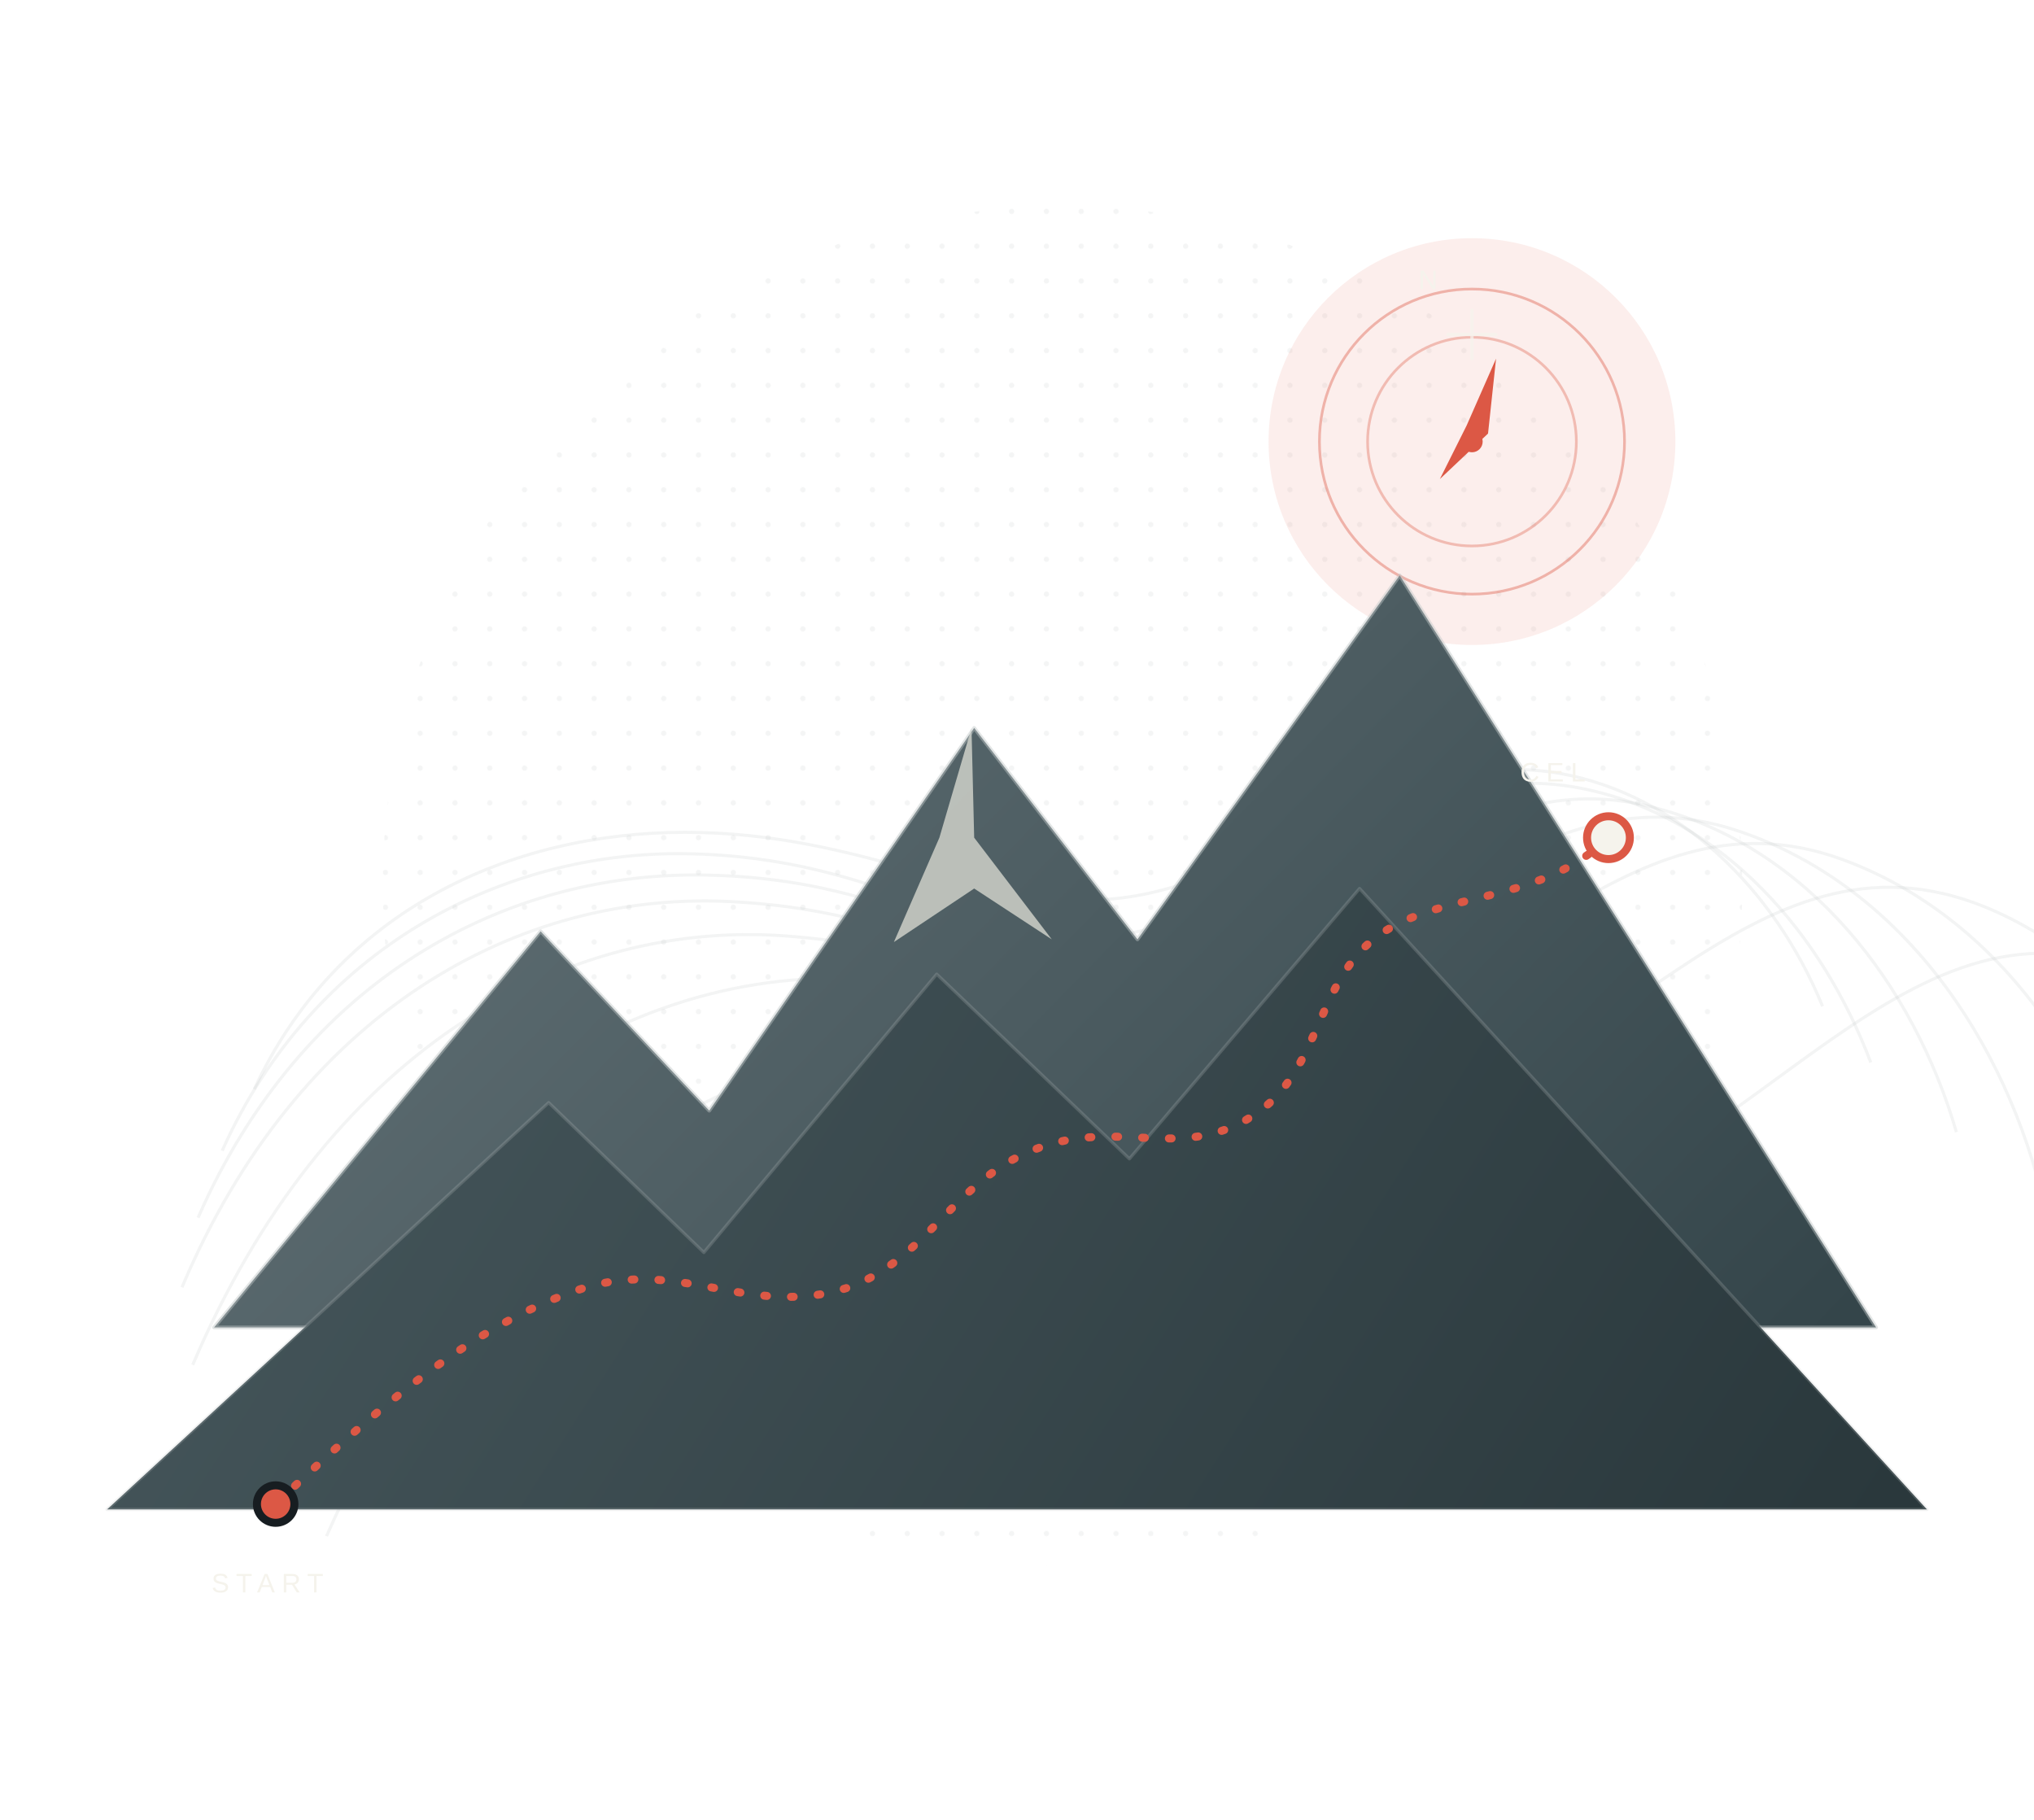
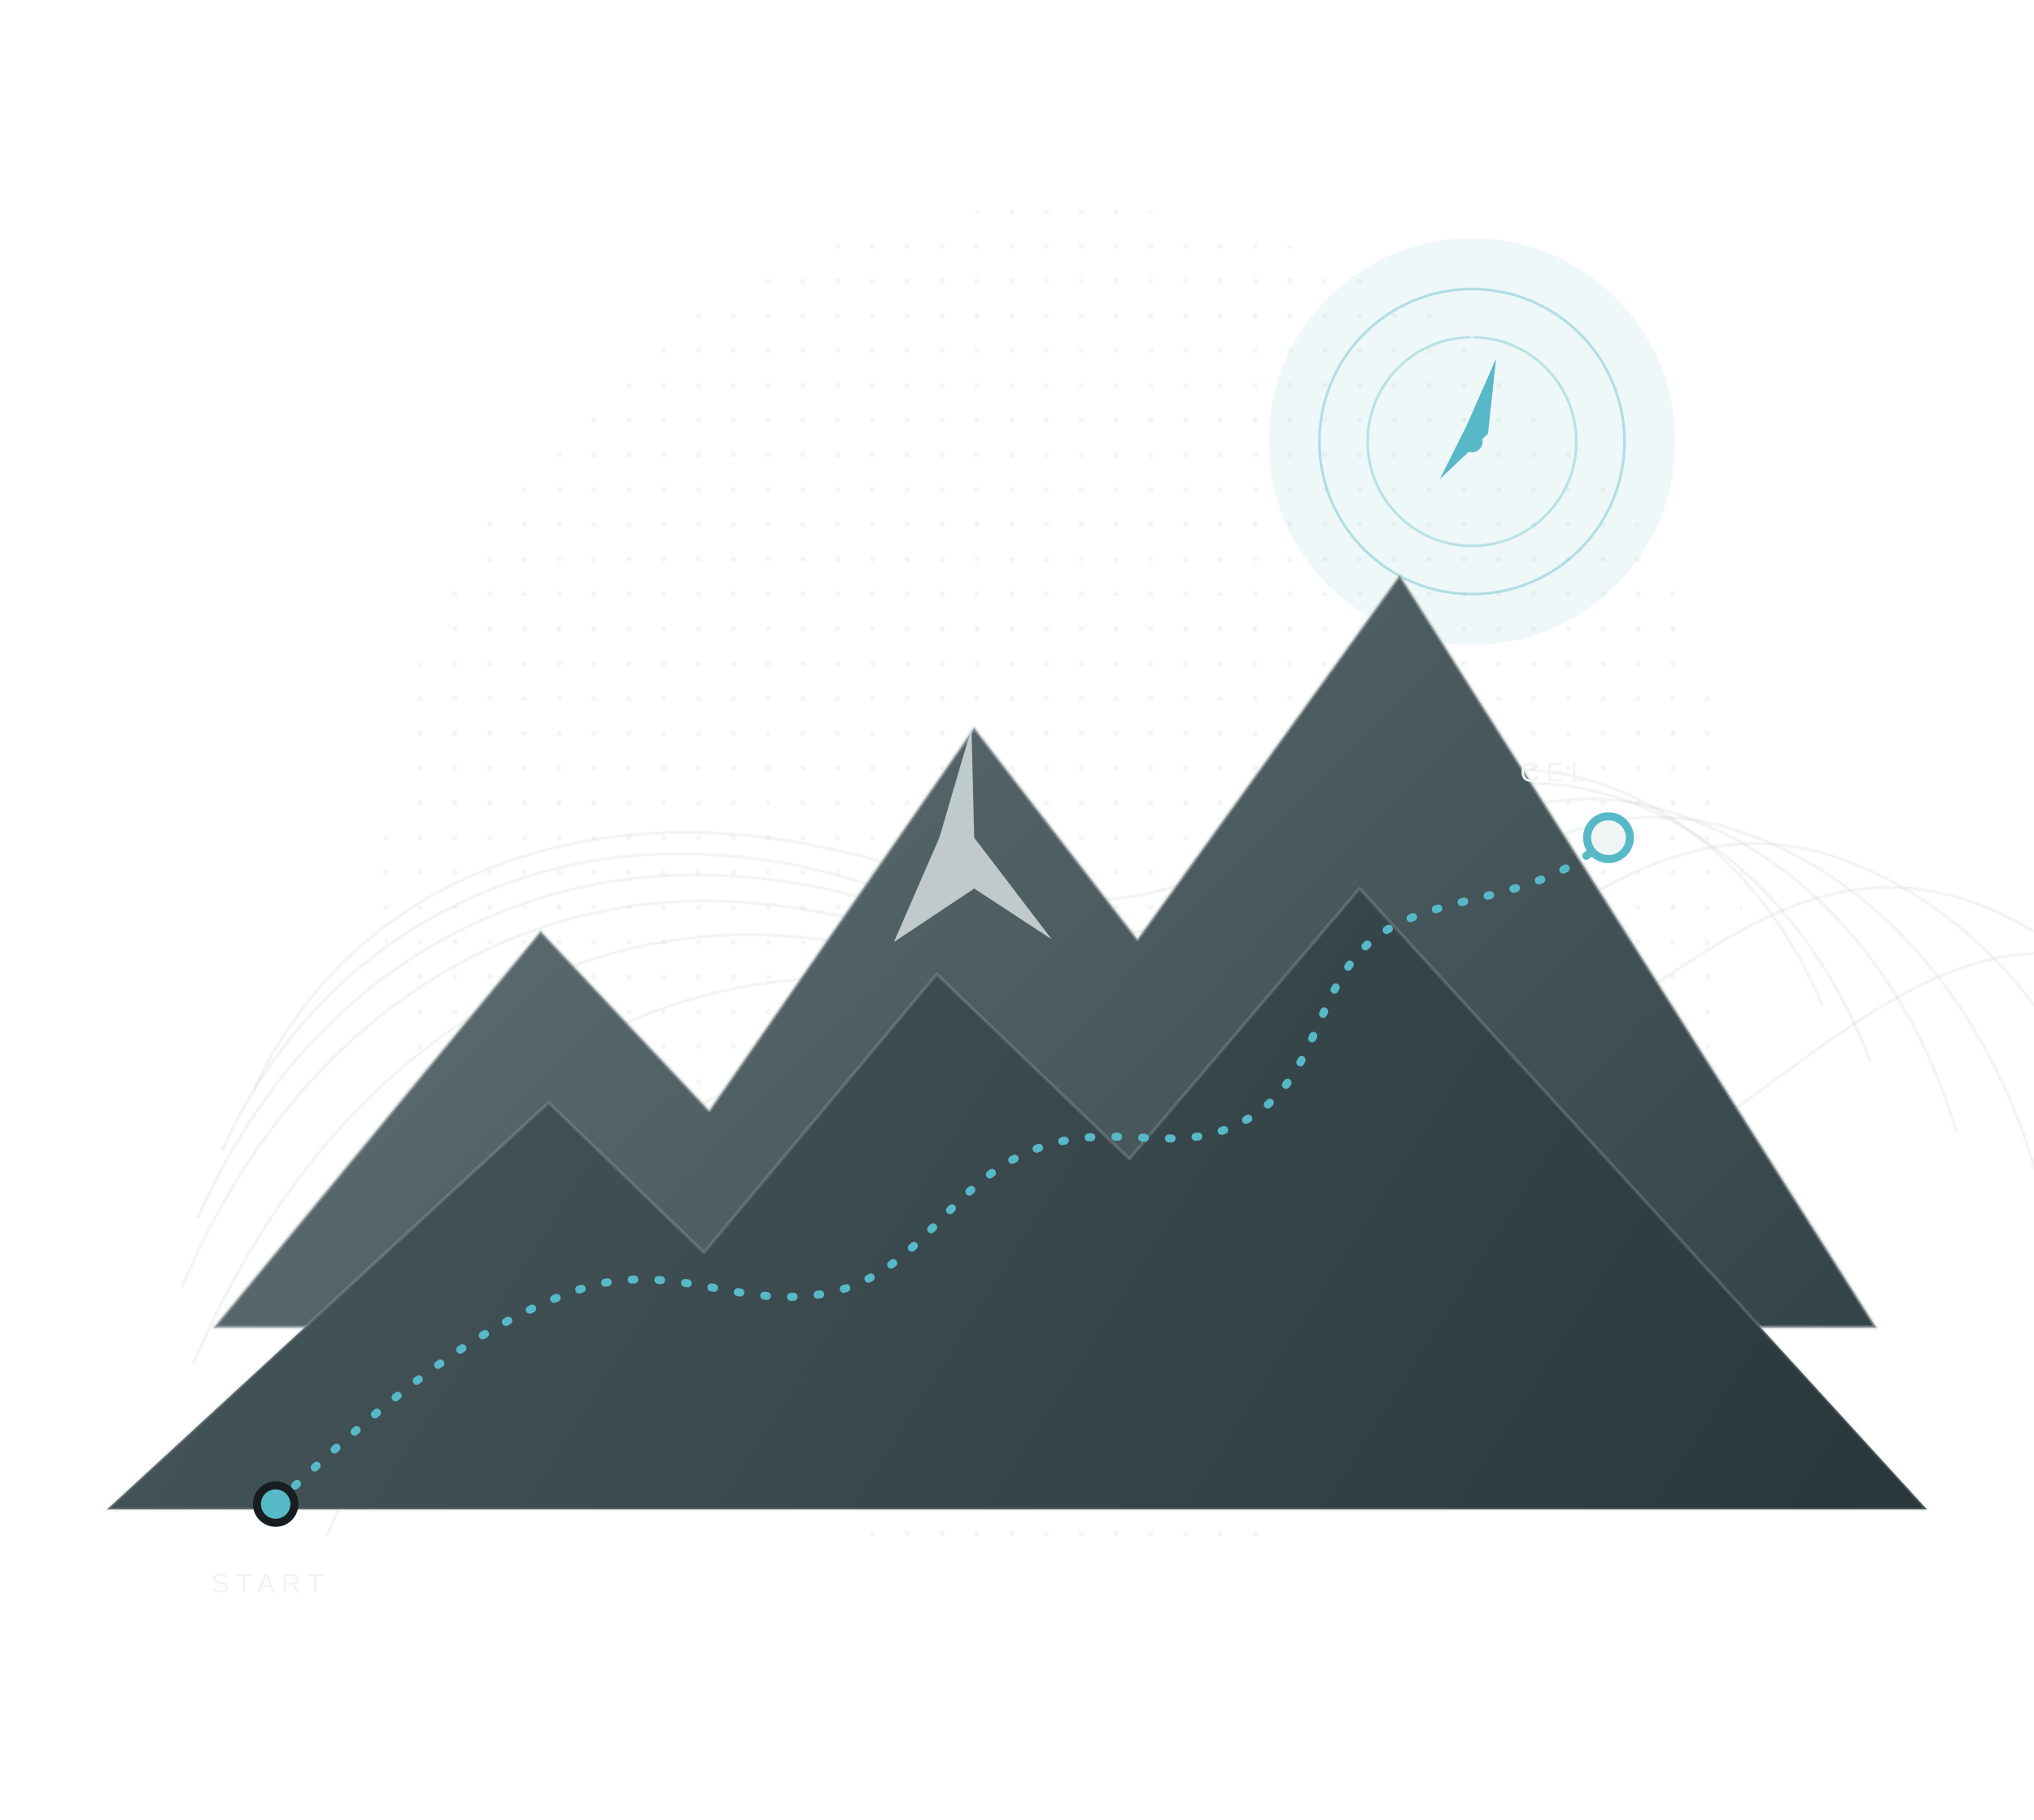
<svg xmlns="http://www.w3.org/2000/svg" viewBox="0 0 760 680" fill="none">
  <defs>
    <linearGradient id="ridge" x1="156" y1="180" x2="584" y2="600" gradientUnits="userSpaceOnUse">
      <stop stop-color="#647378" />
      <stop offset="1" stop-color="#34454A" />
    </linearGradient>
    <linearGradient id="ridge2" x1="100" y1="300" x2="650" y2="650" gradientUnits="userSpaceOnUse">
      <stop stop-color="#46575C" />
      <stop offset="1" stop-color="#2A383C" />
    </linearGradient>
    <pattern id="dots" width="13" height="13" patternUnits="userSpaceOnUse">
      <circle cx="1" cy="1" r="1" fill="#BFC7C6" fill-opacity=".35" />
    </pattern>
  </defs>
  <circle cx="397" cy="331" r="254" fill="url(#dots)" opacity=".48" />
  <g stroke="#BFC7C6" stroke-opacity=".19" stroke-width="1.15">
    <path d="M95 407c31-67 96-96 161-96 67 0 107 29 158 25 57-4 105-58 169-47 44 8 80 43 98 87" />
    <path d="M83 430c34-76 105-112 173-111 76 1 106 37 158 31 65-8 110-70 179-55 51 11 88 54 106 102" />
    <path d="M74 455c39-89 115-130 191-128 83 2 111 43 161 37 74-10 121-82 193-62 57 15 96 66 112 121" />
    <path d="M68 481c43-102 125-149 207-144 88 5 116 50 164 43 81-12 131-95 209-70 62 20 102 79 116 141" />
    <path d="M72 510c49-115 137-168 225-160 96 8 121 57 167 50 89-14 141-109 224-79 66 24 105 92 115 160" />
    <path d="M91 542c53-126 149-187 245-175 98 12 126 66 170 58 96-17 148-122 236-86 65 27 102 101 104 174" />
    <path d="M122 574c58-132 159-197 263-182 103 15 132 76 173 67 100-21 154-135 244-94 59 27 90 98 84 173" />
  </g>
-   <circle cx="550" cy="165" r="76" fill="#DC5845" fill-opacity=".1" />
-   <circle cx="550" cy="165" r="57" stroke="#DC5845" stroke-opacity=".4" />
-   <circle cx="550" cy="165" r="39" stroke="#DC5845" stroke-opacity=".34" />
-   <circle cx="550" cy="165" r="4" fill="#DC5845" />
-   <path d="m548 159 11-25-3 28-18 17 10-20Z" fill="#DC5845" />
+   <circle cx="550" cy="165" r="76" fill="#57B8C7" fill-opacity=".1" />
+   <circle cx="550" cy="165" r="57" stroke="#57B8C7" stroke-opacity=".4" />
+   <circle cx="550" cy="165" r="39" stroke="#57B8C7" stroke-opacity=".34" />
+   <circle cx="550" cy="165" r="4" fill="#57B8C7" />
+   <path d="m548 159 11-25-3 28-18 17 10-20Z" fill="#57B8C7" />
  <path d="m80 496 122-148 63 67 99-143 61 79 98-136 178 281H80Z" fill="url(#ridge)" />
-   <path d="m363 272 1 41 29 38-29-19-30 20 17-39 12-41Z" fill="#D5D7CE" fill-opacity=".8" />
+   <path d="m363 272 1 41 29 38-29-19-30 20 17-39 12-41Z" fill="#DCE5E6" fill-opacity=".8" />
  <path d="m80 496 122-148 63 67 99-143 61 79 98-136 178 281H80Z" stroke="#BFC7C6" stroke-opacity=".45" stroke-width="1.4" stroke-linejoin="round" />
  <path d="m40 564 165-152 58 56 87-104 72 69 86-101 212 232H40Z" fill="url(#ridge2)" />
  <path d="m40 564 165-152 58 56 87-104 72 69 86-101 212 232H40Z" stroke="#BFC7C6" stroke-opacity=".22" stroke-width="1.2" stroke-linejoin="round" />
-   <path d="M103 562c43-41 78-69 116-81 34-10 58 9 91 2 33-7 44-39 73-52 33-15 57 4 85-14 27-17 23-54 51-70 24-14 57-10 82-34" stroke="#DC5845" stroke-width="3" stroke-linecap="round" stroke-dasharray="1 9" />
-   <circle cx="103" cy="562" r="7" fill="#DC5845" stroke="#171D21" stroke-width="3" />
-   <circle cx="601" cy="313" r="8" fill="#F5F3EC" stroke="#DC5845" stroke-width="3" />
-   <g fill="#F5F3EC" font-family="Arial,sans-serif" font-size="10" letter-spacing="2.5">
+   <path d="M103 562c43-41 78-69 116-81 34-10 58 9 91 2 33-7 44-39 73-52 33-15 57 4 85-14 27-17 23-54 51-70 24-14 57-10 82-34" stroke="#57B8C7" stroke-width="3" stroke-linecap="round" stroke-dasharray="1 9" />
+   <circle cx="103" cy="562" r="7" fill="#57B8C7" stroke="#171D21" stroke-width="3" />
+   <circle cx="601" cy="313" r="8" fill="#F0F4F4" stroke="#57B8C7" stroke-width="3" />
+   <g fill="#F0F4F4" font-family="Arial,sans-serif" font-size="10" letter-spacing="2.5">
    <text x="79" y="595">START</text>
    <text x="568" y="292">CEL</text>
    <text x="530" y="108">N</text>
  </g>
-   <path d="M550 116v18m-9-9h18" stroke="#F5F3EC" stroke-opacity=".75" stroke-width="1.2" stroke-linecap="round" />
+   <path d="M550 116v18m-9-9h18" stroke="#F0F4F4" stroke-opacity=".75" stroke-width="1.2" stroke-linecap="round" />
</svg>
